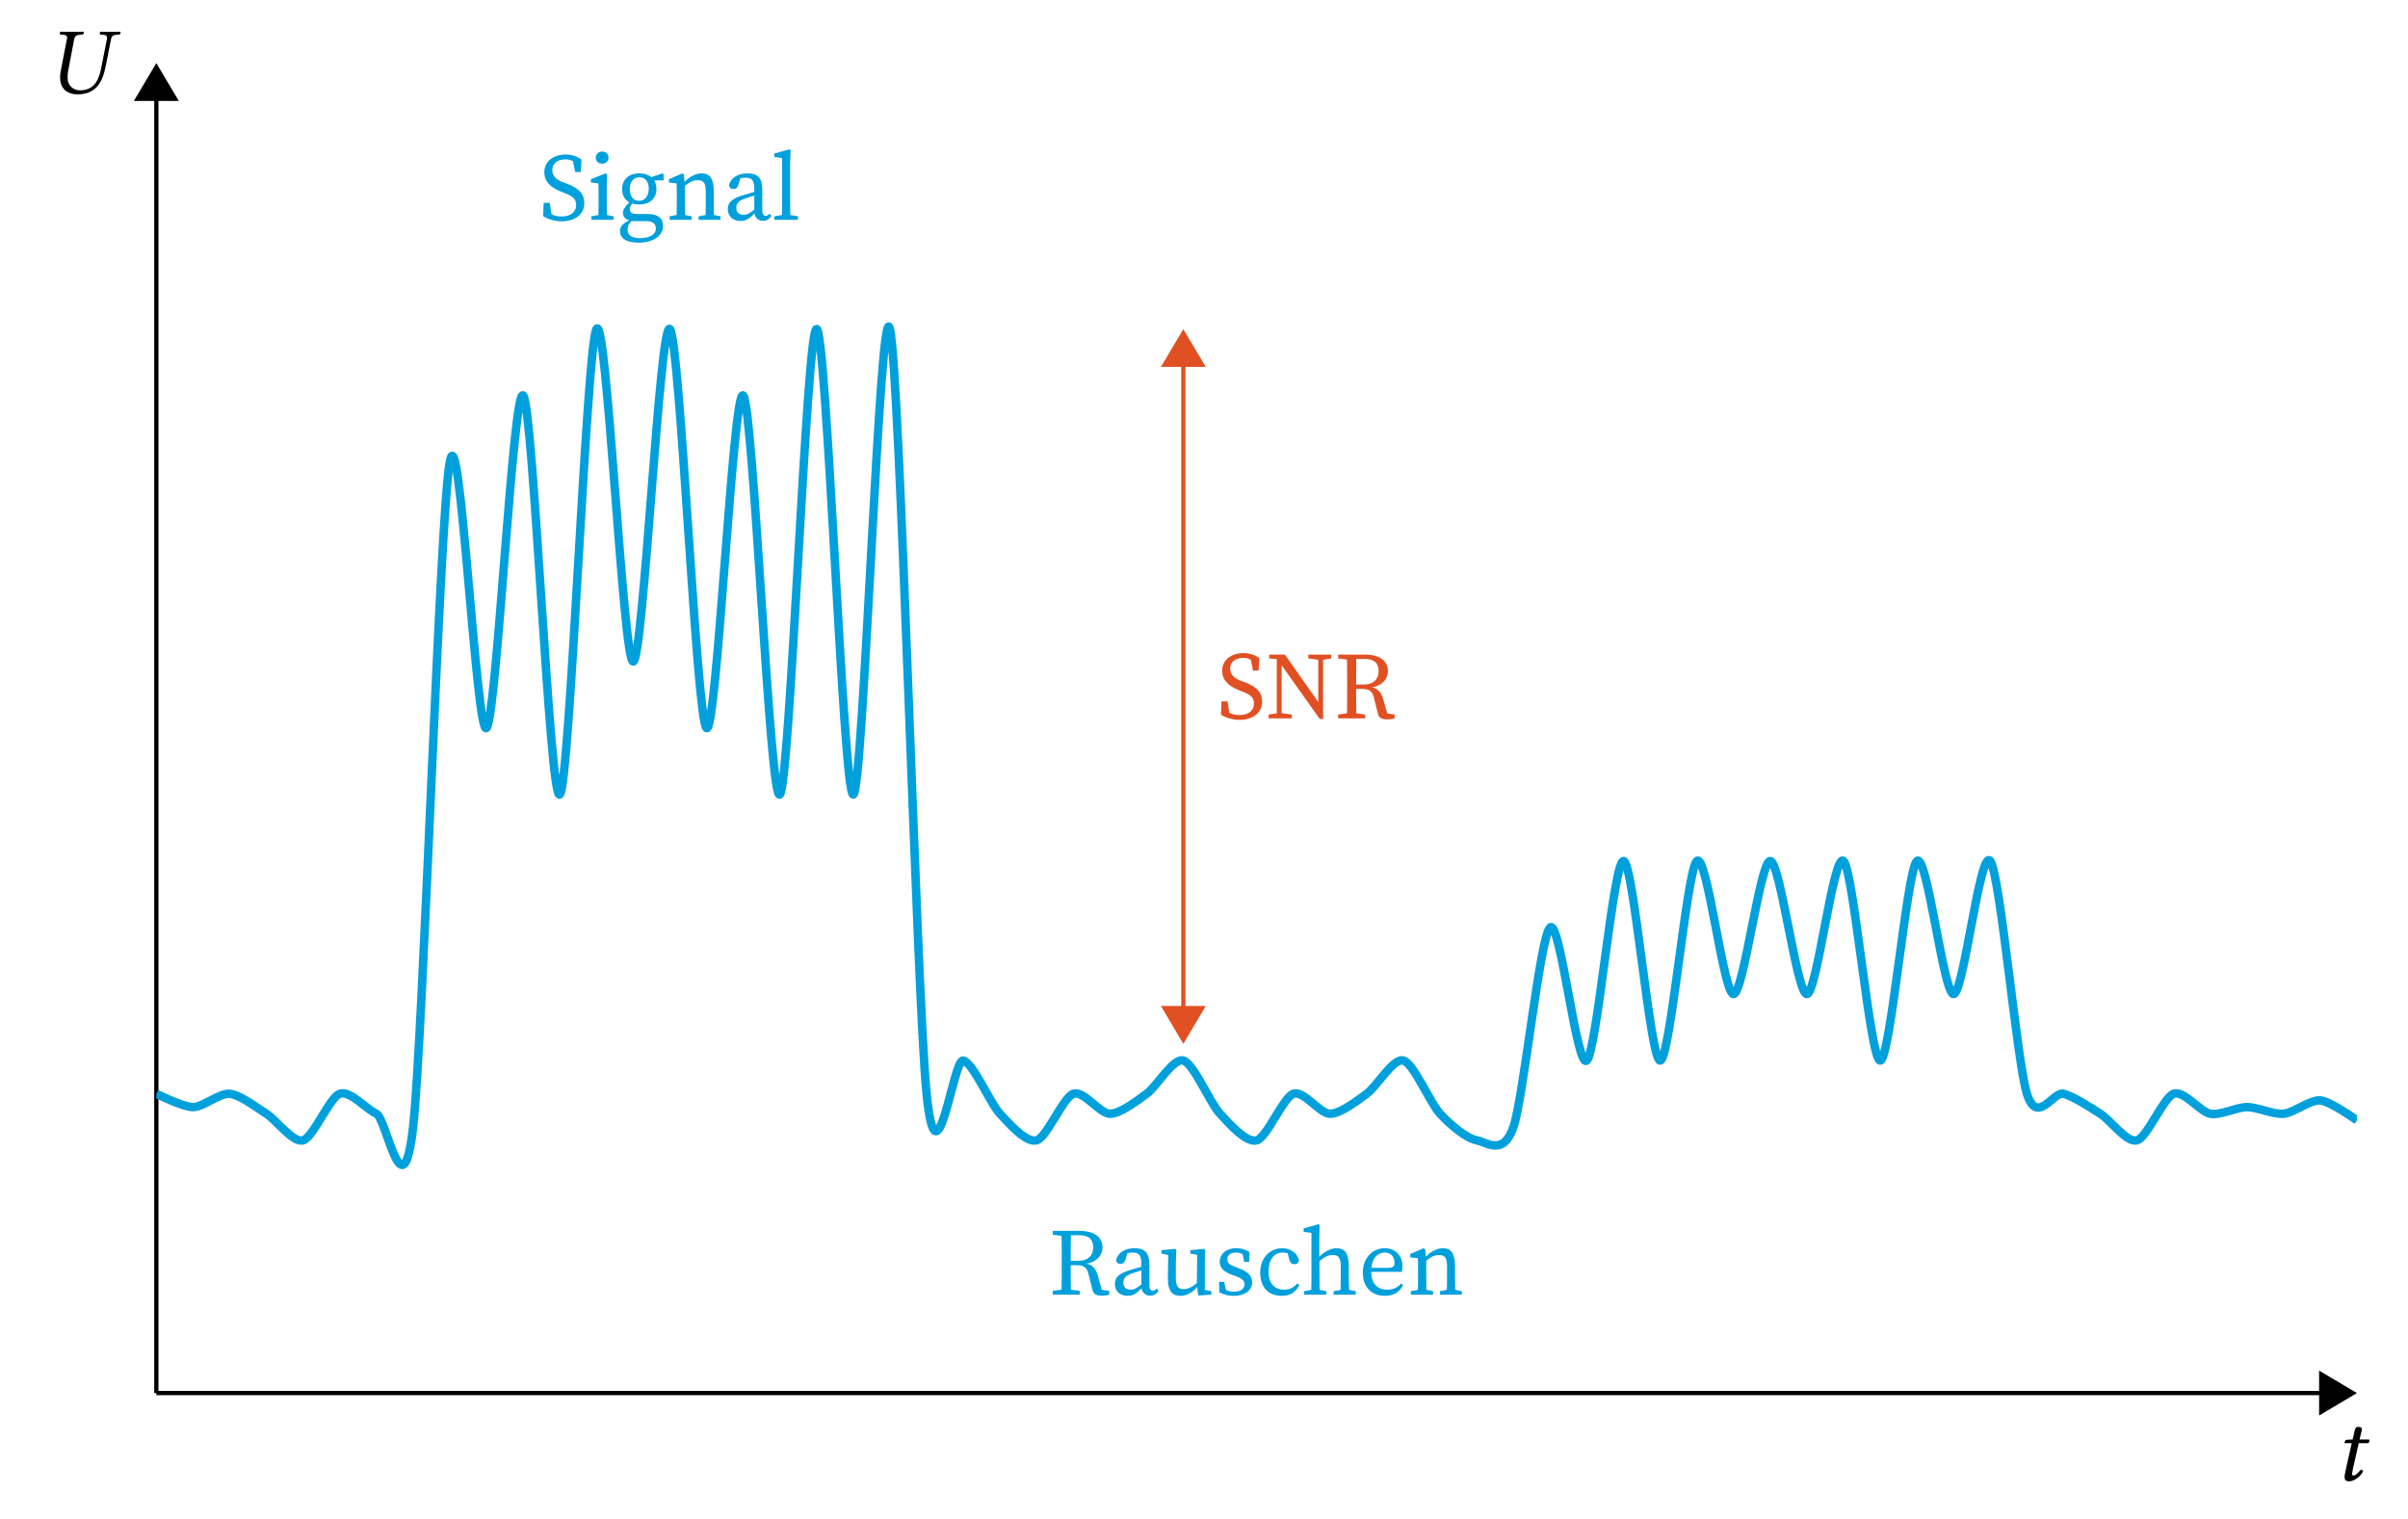
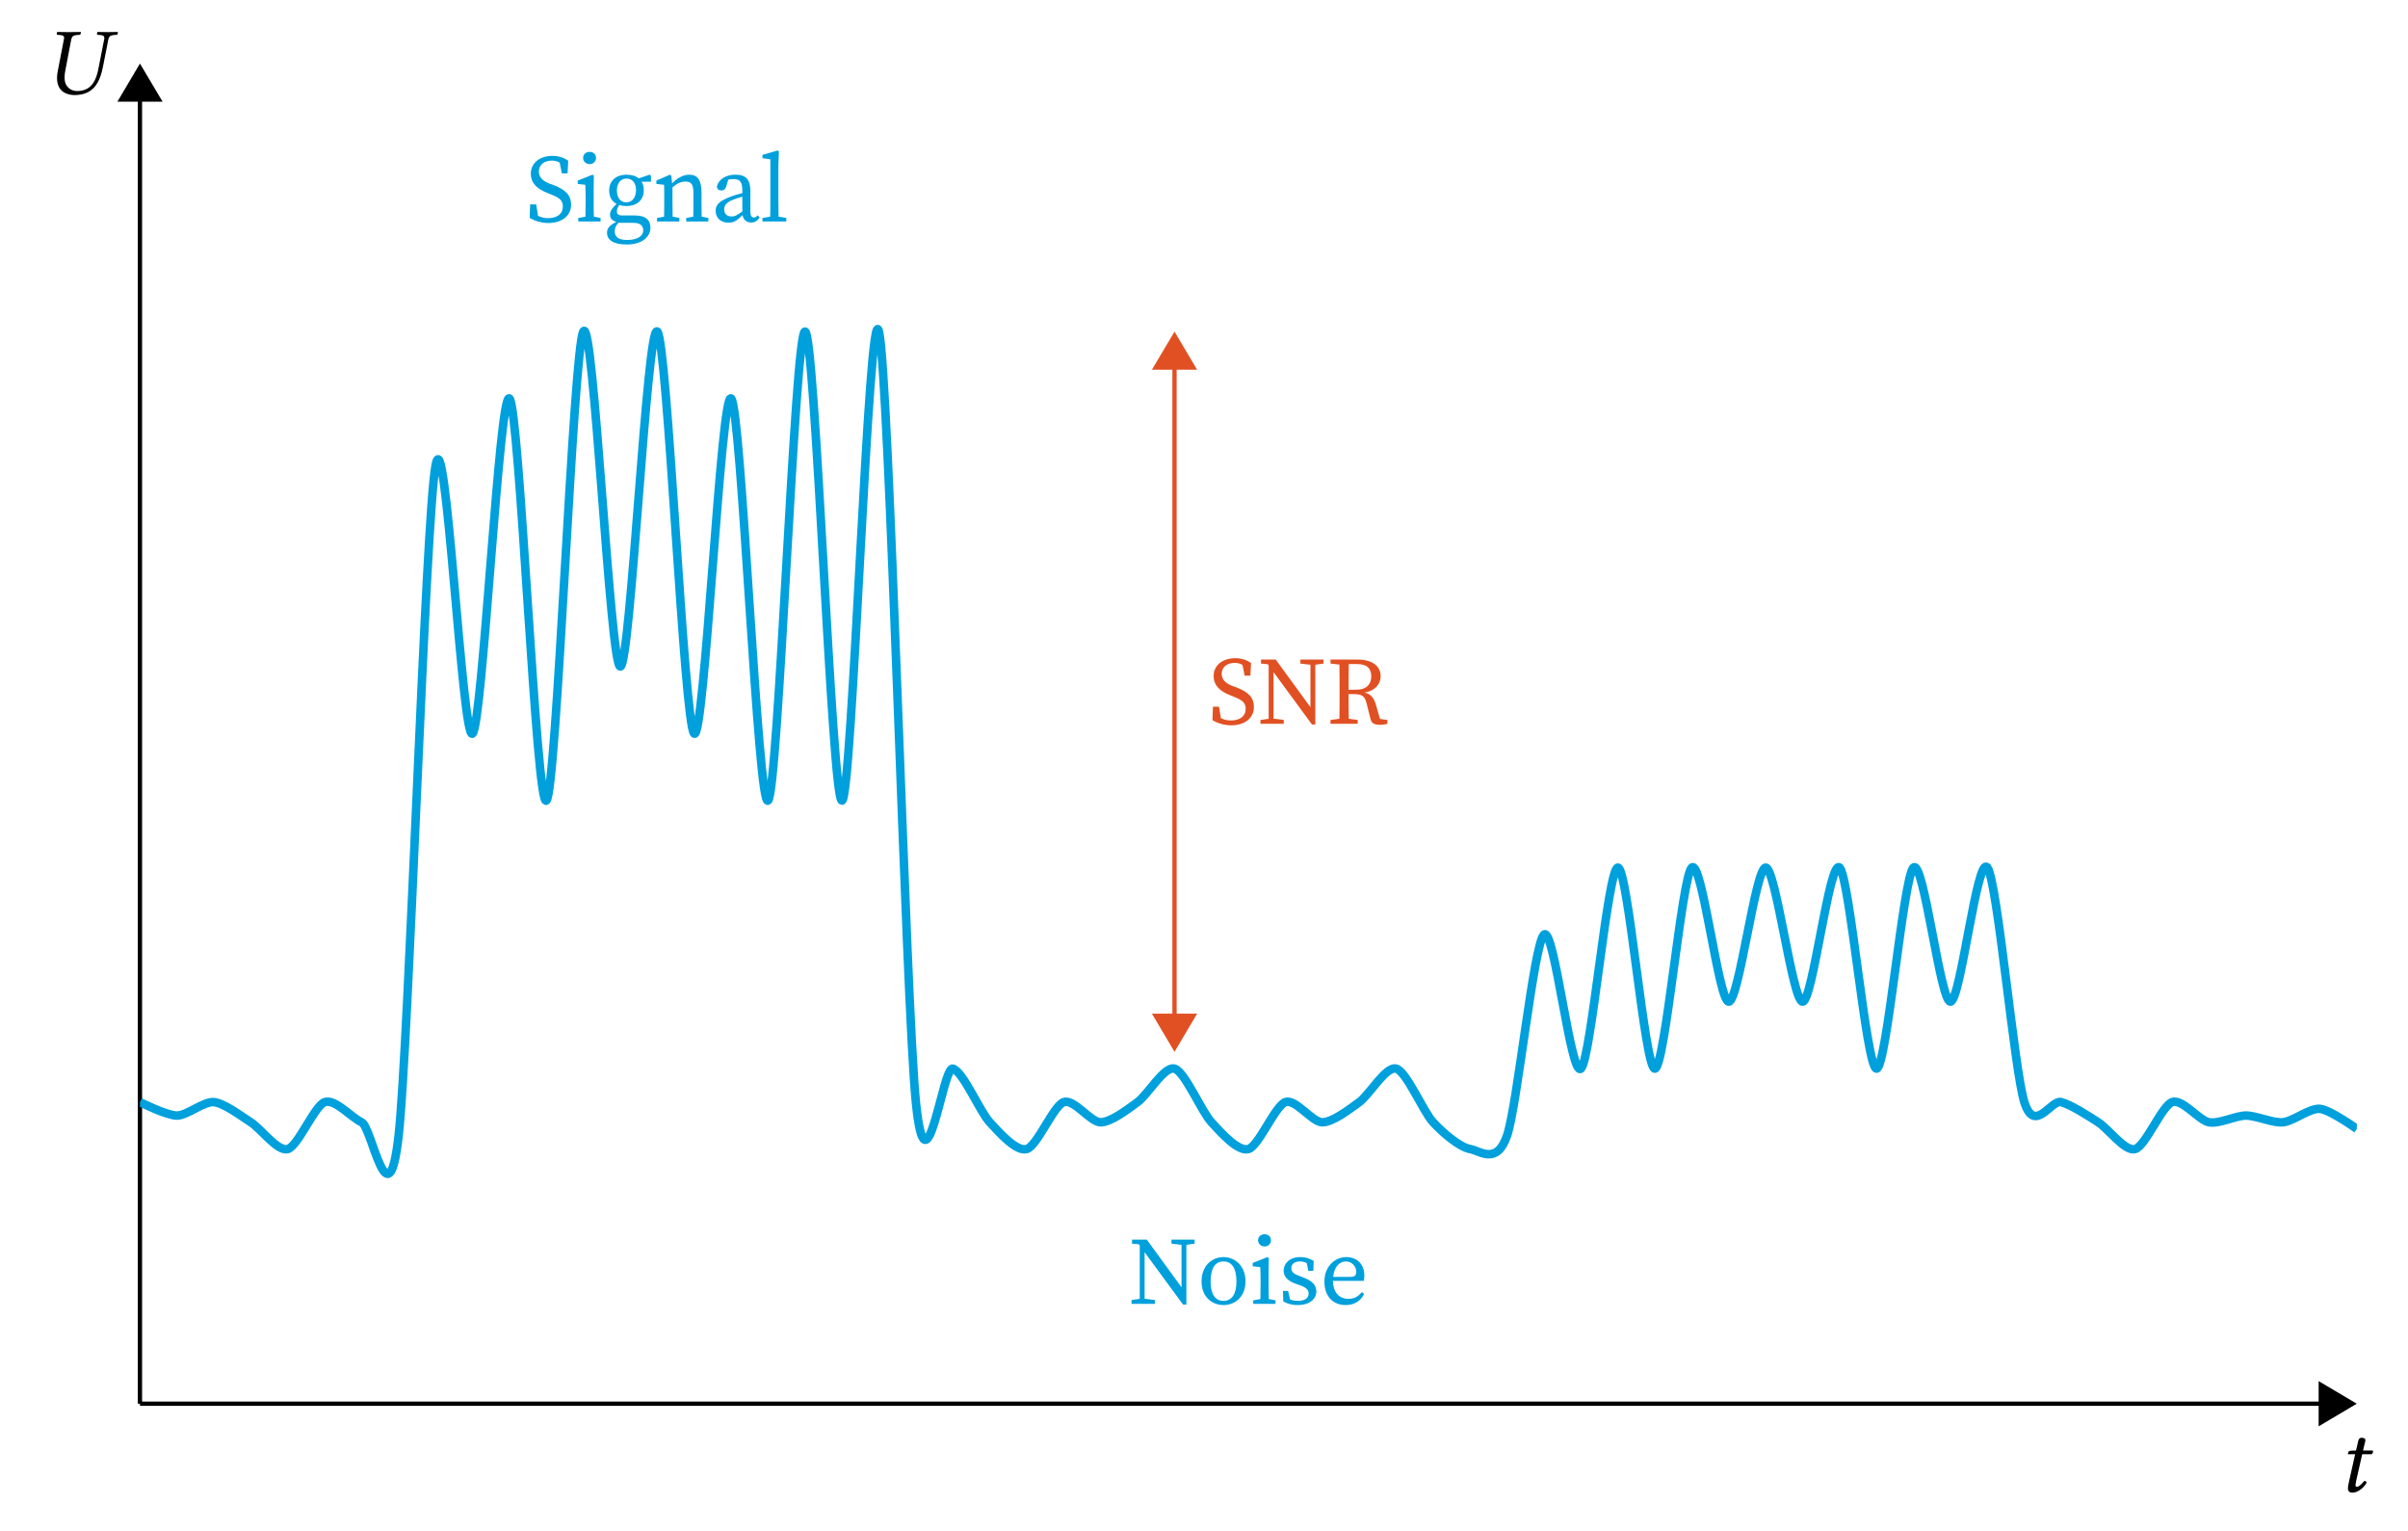
- <svg xmlns="http://www.w3.org/2000/svg" xmlns:xlink="http://www.w3.org/1999/xlink" width="225.922pt" height="142.474pt" viewBox="0 0 225.922 142.474">
+ <svg xmlns="http://www.w3.org/2000/svg" xmlns:xlink="http://www.w3.org/1999/xlink" width="224.272" height="142.474" viewBox="0 0 224.272 142.474">
  <defs>
    <g>
      <g id="glyph-0-0">
-         <path d="M 2.094 0.141 C 3.344 0.141 4.219 -0.516 4.219 -1.562 C 4.219 -2.406 3.766 -2.938 2.594 -3.391 L 2.234 -3.516 C 1.594 -3.766 1.219 -4.109 1.219 -4.672 C 1.219 -5.328 1.75 -5.672 2.438 -5.672 C 2.703 -5.672 2.938 -5.625 3.156 -5.5 L 3.359 -4.484 L 3.891 -4.484 L 3.953 -5.656 C 3.562 -5.938 3.078 -6.125 2.484 -6.125 C 1.344 -6.125 0.469 -5.5 0.469 -4.469 C 0.469 -3.562 1.094 -3.016 2.016 -2.656 L 2.359 -2.516 C 3.125 -2.219 3.453 -1.969 3.453 -1.391 C 3.453 -0.703 2.906 -0.312 2.078 -0.312 C 1.688 -0.312 1.422 -0.391 1.141 -0.531 L 0.969 -1.594 L 0.406 -1.594 L 0.359 -0.344 C 0.766 -0.078 1.438 0.141 2.094 0.141 Z M 2.094 0.141 " />
+         <path d="M 2.078 -0.312 C 1.688 -0.312 1.422 -0.391 1.141 -0.531 L 0.969 -1.594 L 0.406 -1.594 L 0.359 -0.344 C 0.766 -0.078 1.438 0.141 2.094 0.141 C 3.344 0.141 4.219 -0.516 4.219 -1.562 C 4.219 -2.406 3.766 -2.938 2.594 -3.391 L 2.234 -3.516 C 1.594 -3.766 1.219 -4.109 1.219 -4.656 C 1.219 -5.312 1.75 -5.672 2.438 -5.672 C 2.703 -5.672 2.938 -5.609 3.156 -5.484 L 3.359 -4.484 L 3.891 -4.484 L 3.953 -5.656 C 3.562 -5.938 3.078 -6.109 2.484 -6.109 C 1.344 -6.109 0.469 -5.484 0.469 -4.453 C 0.469 -3.547 1.094 -3.016 2.016 -2.656 L 2.359 -2.516 C 3.125 -2.219 3.453 -1.969 3.453 -1.391 C 3.453 -0.703 2.906 -0.312 2.078 -0.312 Z M 2.078 -0.312 " />
      </g>
      <g id="glyph-0-1">
-         <path d="M 0.312 0 L 2.391 0 L 2.391 -0.328 L 1.766 -0.453 C 1.766 -0.891 1.75 -1.484 1.75 -1.875 L 1.75 -3.062 L 1.781 -4.266 L 1.641 -4.359 L 0.266 -3.812 L 0.266 -3.5 L 0.969 -3.422 C 0.984 -3.062 0.984 -2.781 0.984 -2.297 L 0.984 -1.875 C 0.984 -1.469 0.984 -0.891 0.969 -0.453 L 0.312 -0.328 Z M 1.328 -5.266 C 1.656 -5.266 1.922 -5.5 1.922 -5.844 C 1.922 -6.172 1.656 -6.406 1.328 -6.406 C 0.984 -6.406 0.719 -6.172 0.719 -5.844 C 0.719 -5.5 0.984 -5.266 1.328 -5.266 Z M 1.328 -5.266 " />
+         <path d="M 1.375 -5.344 C 1.703 -5.344 1.969 -5.594 1.969 -5.922 C 1.969 -6.266 1.703 -6.484 1.375 -6.484 C 1.031 -6.484 0.766 -6.266 0.766 -5.922 C 0.766 -5.594 1.031 -5.344 1.375 -5.344 Z M 2.391 -0.328 L 1.766 -0.453 C 1.75 -0.891 1.75 -1.484 1.75 -1.875 L 1.75 -3.062 L 1.766 -4.266 L 1.641 -4.359 L 0.266 -3.812 L 0.266 -3.5 L 0.969 -3.422 C 0.984 -3.062 1 -2.781 1 -2.297 L 1 -1.875 C 1 -1.484 0.984 -0.891 0.984 -0.453 L 0.312 -0.328 L 0.312 0 L 2.391 0 Z M 2.391 -0.328 " />
      </g>
      <g id="glyph-0-2">
-         <path d="M 1.047 0.906 C 1.047 0.609 1.156 0.391 1.406 0.109 C 1.531 0.109 1.656 0.125 1.766 0.125 L 2.812 0.125 C 3.453 0.125 3.703 0.422 3.703 0.828 C 3.703 1.328 3.188 1.719 2.203 1.719 C 1.5 1.719 1.047 1.5 1.047 0.906 Z M 2.141 -1.438 C 3.062 -1.438 3.75 -1.953 3.75 -2.891 C 3.75 -3.219 3.672 -3.5 3.547 -3.703 L 4.422 -3.703 L 4.422 -4.266 L 4.297 -4.359 L 3.281 -4 C 3 -4.234 2.594 -4.359 2.141 -4.359 C 1.219 -4.359 0.531 -3.828 0.531 -2.891 C 0.531 -2.281 0.781 -1.875 1.219 -1.641 C 0.766 -1.219 0.609 -0.922 0.609 -0.656 C 0.609 -0.297 0.812 -0.078 1.203 0.047 C 0.547 0.359 0.328 0.672 0.328 1.047 C 0.328 1.688 0.844 2.141 2.078 2.141 C 3.609 2.141 4.375 1.375 4.375 0.594 C 4.375 -0.125 3.922 -0.547 2.938 -0.547 L 1.875 -0.547 C 1.453 -0.547 1.25 -0.703 1.25 -1.031 C 1.25 -1.188 1.328 -1.328 1.469 -1.531 C 1.672 -1.469 1.891 -1.438 2.141 -1.438 Z M 2.125 -1.781 C 1.562 -1.781 1.25 -2.234 1.25 -2.891 C 1.25 -3.547 1.594 -4 2.156 -4 C 2.703 -4 3.031 -3.562 3.031 -2.922 C 3.031 -2.266 2.688 -1.781 2.125 -1.781 Z M 2.125 -1.781 " />
+         <path d="M 2.156 -4 C 2.703 -4 3.031 -3.562 3.031 -2.922 C 3.031 -2.266 2.688 -1.781 2.125 -1.781 C 1.562 -1.781 1.25 -2.234 1.25 -2.891 C 1.25 -3.547 1.594 -4 2.156 -4 Z M 0.531 -2.891 C 0.531 -2.281 0.781 -1.875 1.219 -1.641 C 0.766 -1.219 0.609 -0.922 0.609 -0.641 C 0.609 -0.297 0.797 -0.078 1.203 0.031 C 0.531 0.359 0.328 0.672 0.328 1.047 C 0.328 1.688 0.875 2.141 2.172 2.141 C 3.641 2.141 4.375 1.375 4.375 0.594 C 4.375 -0.141 3.922 -0.562 2.938 -0.562 L 1.766 -0.562 C 1.344 -0.562 1.25 -0.719 1.25 -0.953 C 1.25 -1.156 1.328 -1.328 1.469 -1.531 C 1.672 -1.469 1.891 -1.438 2.141 -1.438 C 3.062 -1.438 3.75 -1.953 3.75 -2.891 C 3.75 -3.219 3.688 -3.5 3.547 -3.703 L 4.422 -3.703 L 4.422 -4.266 L 4.297 -4.359 L 3.281 -4.016 C 3 -4.25 2.594 -4.359 2.141 -4.359 C 1.219 -4.359 0.531 -3.828 0.531 -2.891 Z M 2.203 1.719 C 1.5 1.719 1.047 1.5 1.047 0.906 C 1.047 0.609 1.156 0.375 1.406 0.109 C 1.516 0.109 1.641 0.125 1.766 0.125 L 2.812 0.125 C 3.453 0.125 3.703 0.422 3.703 0.828 C 3.703 1.328 3.188 1.719 2.203 1.719 Z M 2.203 1.719 " />
      </g>
      <g id="glyph-0-3">
-         <path d="M 0.359 0 L 2.438 0 L 2.438 -0.328 L 1.812 -0.453 C 1.812 -0.891 1.797 -1.484 1.797 -1.875 L 1.797 -3.188 C 2.25 -3.562 2.594 -3.719 3.016 -3.719 C 3.547 -3.719 3.75 -3.453 3.75 -2.641 L 3.75 -1.875 C 3.75 -1.469 3.75 -0.891 3.734 -0.453 L 3.078 -0.328 L 3.078 0 L 5.141 0 L 5.141 -0.328 L 4.516 -0.453 C 4.516 -0.891 4.5 -1.469 4.5 -1.875 L 4.5 -2.703 C 4.5 -3.875 4.125 -4.359 3.359 -4.359 C 2.812 -4.359 2.203 -4.031 1.766 -3.562 L 1.688 -4.266 L 1.562 -4.359 L 0.297 -3.812 L 0.297 -3.5 L 1.016 -3.422 C 1.031 -3.062 1.031 -2.797 1.031 -2.312 L 1.031 -1.875 C 1.031 -1.469 1.031 -0.891 1.016 -0.453 L 0.359 -0.328 Z M 0.359 0 " />
+         <path d="M 3.359 -4.359 C 2.812 -4.359 2.203 -4.031 1.766 -3.547 L 1.688 -4.266 L 1.562 -4.359 L 0.297 -3.812 L 0.297 -3.5 L 1.016 -3.422 C 1.031 -3.062 1.031 -2.797 1.031 -2.312 L 1.031 -1.875 C 1.031 -1.469 1.031 -0.891 1.016 -0.453 L 0.359 -0.328 L 0.359 0 L 2.438 0 L 2.438 -0.328 L 1.812 -0.453 C 1.812 -0.891 1.797 -1.484 1.797 -1.875 L 1.797 -3.188 C 2.25 -3.562 2.594 -3.719 3.016 -3.719 C 3.547 -3.719 3.75 -3.453 3.75 -2.641 L 3.75 -1.875 C 3.75 -1.469 3.75 -0.891 3.734 -0.453 L 3.078 -0.328 L 3.078 0 L 5.141 0 L 5.141 -0.328 L 4.516 -0.453 C 4.516 -0.891 4.5 -1.469 4.5 -1.875 L 4.5 -2.703 C 4.5 -3.875 4.125 -4.359 3.359 -4.359 Z M 3.359 -4.359 " />
      </g>
      <g id="glyph-0-4">
-         <path d="M 3.719 0.094 C 4.031 0.094 4.281 -0.031 4.5 -0.375 L 4.312 -0.578 C 4.219 -0.453 4.125 -0.375 3.969 -0.375 C 3.766 -0.375 3.641 -0.516 3.641 -0.906 L 3.641 -2.812 C 3.641 -3.938 3.203 -4.359 2.266 -4.359 C 1.344 -4.359 0.688 -3.938 0.516 -3.25 C 0.547 -3.016 0.688 -2.891 0.938 -2.891 C 1.188 -2.891 1.328 -3.031 1.406 -3.312 L 1.578 -3.891 C 1.766 -3.938 1.922 -3.953 2.062 -3.953 C 2.641 -3.953 2.891 -3.734 2.891 -2.875 L 2.891 -2.625 C 2.562 -2.516 2.219 -2.422 1.891 -2.328 C 0.641 -1.969 0.406 -1.516 0.406 -1 C 0.406 -0.266 0.953 0.109 1.594 0.109 C 2.125 0.109 2.422 -0.109 2.906 -0.594 C 2.984 -0.172 3.281 0.094 3.719 0.094 Z M 1.203 -1.125 C 1.203 -1.406 1.266 -1.766 2.078 -2.016 C 2.344 -2.109 2.625 -2.203 2.891 -2.281 L 2.891 -0.953 C 2.359 -0.547 2.188 -0.469 1.906 -0.469 C 1.5 -0.469 1.203 -0.656 1.203 -1.125 Z M 1.203 -1.125 " />
+         <path d="M 3.719 0.094 C 4.031 0.094 4.281 -0.031 4.5 -0.375 L 4.312 -0.578 C 4.219 -0.453 4.125 -0.375 3.969 -0.375 C 3.766 -0.375 3.641 -0.516 3.641 -0.906 L 3.641 -2.812 C 3.641 -3.938 3.203 -4.359 2.266 -4.359 C 1.344 -4.359 0.688 -3.938 0.516 -3.25 C 0.547 -3.016 0.688 -2.891 0.938 -2.891 C 1.188 -2.891 1.328 -3.031 1.406 -3.312 L 1.578 -3.891 C 1.766 -3.938 1.922 -3.953 2.062 -3.953 C 2.641 -3.953 2.891 -3.734 2.891 -2.875 L 2.891 -2.641 C 2.531 -2.562 2.156 -2.453 1.891 -2.344 C 0.672 -1.906 0.406 -1.516 0.406 -1 C 0.406 -0.266 0.953 0.109 1.594 0.109 C 2.125 0.109 2.422 -0.109 2.906 -0.594 C 2.984 -0.172 3.281 0.094 3.719 0.094 Z M 1.203 -1.141 C 1.203 -1.406 1.297 -1.75 2.078 -2.047 C 2.266 -2.125 2.578 -2.219 2.891 -2.312 L 2.891 -0.938 C 2.391 -0.578 2.219 -0.469 1.906 -0.469 C 1.5 -0.469 1.203 -0.656 1.203 -1.141 Z M 1.203 -1.141 " />
      </g>
      <g id="glyph-0-5">
-         <path d="M 0.219 0 L 2.438 0 L 2.438 -0.328 L 1.719 -0.453 C 1.719 -0.922 1.703 -1.406 1.703 -1.875 L 1.703 -5.266 L 1.75 -6.547 L 1.625 -6.609 L 0.219 -6.219 L 0.219 -5.891 L 0.953 -5.797 L 0.953 -1.875 C 0.953 -1.406 0.953 -0.922 0.938 -0.453 L 0.219 -0.328 Z M 0.219 0 " />
+         <path d="M 0.219 -6.203 L 0.219 -5.891 L 0.953 -5.797 L 0.953 -1.875 C 0.953 -1.406 0.953 -0.922 0.938 -0.453 L 0.219 -0.328 L 0.219 0 L 2.438 0 L 2.438 -0.328 L 1.719 -0.453 C 1.719 -0.922 1.703 -1.406 1.703 -1.875 L 1.703 -5.266 L 1.75 -6.531 L 1.625 -6.609 Z M 0.219 -6.203 " />
      </g>
      <g id="glyph-0-6">
-         <path d="M 2.875 -5.578 C 3.797 -5.578 4.188 -5.172 4.188 -4.422 C 4.188 -3.703 3.734 -3.172 2.766 -3.172 L 2.078 -3.172 C 2.078 -4.016 2.078 -4.797 2.094 -5.578 Z M 0.391 -5.625 L 1.219 -5.516 C 1.234 -4.75 1.234 -3.984 1.234 -3.203 L 1.234 -2.766 C 1.234 -2 1.234 -1.219 1.219 -0.469 L 0.391 -0.359 L 0.391 0 L 2.922 0 L 2.922 -0.359 L 2.094 -0.469 C 2.078 -1.188 2.078 -1.906 2.078 -2.766 L 2.516 -2.766 C 3.25 -2.766 3.578 -2.641 3.75 -1.906 L 4.109 -0.484 C 4.203 -0.047 4.453 0.094 5.016 0.094 C 5.297 0.094 5.516 0.047 5.688 0 L 5.688 -0.359 L 5 -0.453 L 4.625 -1.766 C 4.422 -2.469 4.109 -2.797 3.562 -2.906 C 4.562 -3.078 5.062 -3.734 5.062 -4.422 C 5.062 -5.406 4.266 -5.984 2.891 -5.984 L 0.391 -5.984 Z M 0.391 -5.625 " />
+         <path d="M 4.062 -5.609 L 5 -5.5 L 5 -1.547 L 1.766 -5.984 L 0.391 -5.984 L 0.391 -5.609 L 1.031 -5.547 L 1.109 -5.438 L 1.109 -0.469 L 0.344 -0.359 L 0.344 0 L 2.516 0 L 2.516 -0.359 L 1.562 -0.484 L 1.562 -4.812 L 5.141 0.062 L 5.453 0.062 L 5.453 -5.5 L 6.219 -5.609 L 6.219 -5.984 L 4.062 -5.984 Z M 4.062 -5.609 " />
      </g>
      <g id="glyph-0-7">
-         <path d="M 2 0.109 C 2.531 0.109 3.094 -0.141 3.578 -0.719 L 3.672 0.078 L 4.906 0 L 4.906 -0.328 L 4.297 -0.453 L 4.297 -3.062 L 4.328 -4.203 L 4.234 -4.297 L 2.938 -4.172 L 2.938 -3.859 L 3.578 -3.734 L 3.547 -1.094 C 3.141 -0.719 2.703 -0.516 2.297 -0.516 C 1.812 -0.516 1.578 -0.797 1.578 -1.578 L 1.578 -3.062 L 1.625 -4.203 L 1.531 -4.297 L 0.219 -4.172 L 0.219 -3.859 L 0.859 -3.719 L 0.828 -1.5 C 0.828 -0.312 1.266 0.109 2 0.109 Z M 2 0.109 " />
+         <path d="M 2.453 0.109 C 3.484 0.109 4.5 -0.625 4.5 -2.094 C 4.5 -3.578 3.484 -4.359 2.453 -4.359 C 1.406 -4.359 0.406 -3.578 0.406 -2.094 C 0.406 -0.625 1.406 0.109 2.453 0.109 Z M 2.453 -0.281 C 1.672 -0.281 1.25 -0.906 1.25 -2.094 C 1.25 -3.312 1.672 -3.953 2.453 -3.953 C 3.219 -3.953 3.656 -3.312 3.656 -2.094 C 3.656 -0.906 3.219 -0.281 2.453 -0.281 Z M 2.453 -0.281 " />
      </g>
      <g id="glyph-0-8">
-         <path d="M 1.781 0.109 C 2.938 0.109 3.531 -0.484 3.531 -1.156 C 3.531 -1.719 3.188 -2.141 2.297 -2.469 L 2.016 -2.578 C 1.406 -2.797 1.203 -2.953 1.203 -3.344 C 1.203 -3.703 1.484 -3.953 2.031 -3.953 C 2.25 -3.953 2.453 -3.891 2.641 -3.797 L 2.781 -3.078 L 3.25 -3.078 L 3.281 -4 C 2.906 -4.234 2.516 -4.359 2.031 -4.359 C 1.031 -4.359 0.484 -3.75 0.484 -3.094 C 0.484 -2.5 0.906 -2.141 1.562 -1.891 L 1.969 -1.75 C 2.531 -1.547 2.812 -1.344 2.812 -0.969 C 2.812 -0.562 2.484 -0.281 1.812 -0.281 C 1.531 -0.281 1.297 -0.328 1.078 -0.438 L 0.906 -1.203 L 0.422 -1.203 L 0.453 -0.219 C 0.891 0 1.281 0.109 1.781 0.109 Z M 1.781 0.109 " />
+         <path d="M 1.781 0.109 C 2.938 0.109 3.531 -0.484 3.531 -1.156 C 3.531 -1.719 3.188 -2.141 2.297 -2.469 L 2.016 -2.578 C 1.406 -2.797 1.203 -2.953 1.203 -3.344 C 1.203 -3.703 1.484 -3.953 2.031 -3.953 C 2.25 -3.953 2.453 -3.891 2.641 -3.797 L 2.781 -3.078 L 3.25 -3.078 L 3.281 -4 C 2.906 -4.234 2.516 -4.359 2.031 -4.359 C 1.031 -4.359 0.484 -3.75 0.484 -3.094 C 0.484 -2.5 0.906 -2.141 1.562 -1.891 L 1.969 -1.75 C 2.531 -1.547 2.812 -1.344 2.812 -0.969 C 2.812 -0.562 2.484 -0.281 1.812 -0.281 C 1.531 -0.281 1.297 -0.328 1.078 -0.422 L 0.906 -1.203 L 0.422 -1.203 L 0.453 -0.219 C 0.891 0 1.281 0.109 1.781 0.109 Z M 1.781 0.109 " />
      </g>
      <g id="glyph-0-9">
-         <path d="M 2.438 0.109 C 3.266 0.109 3.734 -0.25 4.078 -0.891 L 3.891 -1.047 C 3.484 -0.594 3.078 -0.469 2.641 -0.469 C 1.828 -0.469 1.188 -0.969 1.188 -2.156 C 1.188 -3.328 1.75 -3.953 2.5 -3.953 C 2.641 -3.953 2.812 -3.938 2.984 -3.875 L 3.141 -3.281 C 3.203 -3.031 3.328 -2.859 3.641 -2.859 C 3.859 -2.859 4 -2.969 4.047 -3.203 C 3.938 -3.859 3.266 -4.359 2.469 -4.359 C 1.391 -4.359 0.406 -3.516 0.406 -2.078 C 0.406 -0.703 1.156 0.109 2.438 0.109 Z M 2.438 0.109 " />
+         <path d="M 2.406 -3.953 C 2.953 -3.953 3.375 -3.5 3.375 -2.984 C 3.375 -2.719 3.281 -2.516 2.844 -2.516 L 1.219 -2.516 C 1.328 -3.562 1.906 -3.953 2.406 -3.953 Z M 2.453 -4.359 C 1.344 -4.359 0.406 -3.453 0.406 -2.078 C 0.406 -0.719 1.188 0.109 2.391 0.109 C 3.203 0.109 3.781 -0.281 4.109 -0.922 L 3.891 -1.094 C 3.578 -0.719 3.219 -0.469 2.656 -0.469 C 1.797 -0.469 1.219 -1.047 1.203 -2.141 L 4.062 -2.141 C 4.094 -2.266 4.125 -2.438 4.125 -2.641 C 4.125 -3.734 3.391 -4.359 2.453 -4.359 Z M 2.453 -4.359 " />
      </g>
      <g id="glyph-0-10">
-         <path d="M 0.266 0 L 2.344 0 L 2.344 -0.328 L 1.719 -0.453 C 1.719 -0.891 1.703 -1.484 1.703 -1.875 L 1.703 -3.141 C 2.156 -3.547 2.531 -3.719 2.969 -3.719 C 3.5 -3.719 3.703 -3.453 3.703 -2.641 L 3.703 -1.875 C 3.703 -1.469 3.688 -0.891 3.688 -0.438 L 3.031 -0.328 L 3.031 0 L 5.109 0 L 5.109 -0.328 L 4.484 -0.453 C 4.469 -0.891 4.453 -1.469 4.453 -1.875 L 4.453 -2.703 C 4.453 -3.875 4.078 -4.359 3.312 -4.359 C 2.75 -4.359 2.125 -4.016 1.688 -3.547 L 1.688 -5.266 L 1.719 -6.547 L 1.594 -6.609 L 0.219 -6.219 L 0.219 -5.891 L 0.953 -5.797 L 0.953 -1.875 C 0.953 -1.484 0.953 -0.891 0.938 -0.453 L 0.266 -0.328 Z M 0.266 0 " />
-       </g>
-       <g id="glyph-0-11">
-         <path d="M 2.453 -3.953 C 3.016 -3.953 3.375 -3.609 3.375 -2.984 C 3.375 -2.719 3.281 -2.516 2.797 -2.516 L 1.203 -2.516 C 1.312 -3.562 1.891 -3.953 2.453 -3.953 Z M 2.469 0.109 C 3.391 0.109 3.828 -0.281 4.188 -0.891 L 4 -1.047 C 3.641 -0.641 3.234 -0.469 2.688 -0.469 C 1.766 -0.469 1.203 -1.047 1.188 -2.141 L 4.062 -2.141 C 4.094 -2.266 4.125 -2.438 4.125 -2.641 C 4.125 -3.734 3.391 -4.359 2.453 -4.359 C 1.328 -4.359 0.406 -3.453 0.406 -2.078 C 0.406 -0.703 1.219 0.109 2.469 0.109 Z M 2.469 0.109 " />
-       </g>
-       <g id="glyph-0-12">
-         <path d="M 4.062 -5.625 L 5 -5.5 L 5 -1.531 L 1.875 -5.984 L 0.391 -5.984 L 0.391 -5.625 L 1.109 -5.562 L 1.109 -0.469 L 0.344 -0.359 L 0.344 0 L 2.516 0 L 2.516 -0.359 L 1.562 -0.484 L 1.562 -4.984 L 5.141 0.062 L 5.453 0.062 L 5.453 -5.5 L 6.219 -5.625 L 6.219 -5.984 L 4.062 -5.984 Z M 4.062 -5.625 " />
+         <path d="M 2.875 -5.562 C 3.797 -5.562 4.188 -5.156 4.188 -4.406 C 4.188 -3.688 3.734 -3.172 2.766 -3.172 L 2.078 -3.172 C 2.078 -4.016 2.078 -4.781 2.094 -5.562 Z M 1.234 -2.766 C 1.234 -2 1.234 -1.219 1.219 -0.469 L 0.391 -0.359 L 0.391 0 L 2.922 0 L 2.922 -0.359 L 2.094 -0.469 C 2.078 -1.188 2.078 -1.906 2.078 -2.766 L 2.516 -2.766 C 3.25 -2.766 3.578 -2.641 3.75 -1.906 L 4.109 -0.484 C 4.203 -0.047 4.453 0.094 5.016 0.094 C 5.297 0.094 5.516 0.047 5.688 0 L 5.688 -0.359 L 5 -0.453 L 4.625 -1.766 C 4.422 -2.469 4.094 -2.797 3.562 -2.906 C 4.562 -3.078 5.062 -3.719 5.062 -4.422 C 5.062 -5.391 4.266 -5.984 2.891 -5.984 L 0.391 -5.984 L 0.391 -5.609 L 1.219 -5.516 C 1.234 -4.75 1.234 -3.984 1.234 -3.203 Z M 1.234 -2.766 " />
      </g>
      <g id="glyph-1-0">
        <path d="M 0.938 -3.828 L 0.469 -3.812 C 0.297 -3.797 0.234 -3.734 0.219 -3.656 C 0.203 -3.625 0.172 -3.516 0.172 -3.5 C 0.172 -3.484 0.203 -3.484 0.234 -3.484 L 0.859 -3.484 L 0.312 -1.047 C 0.25 -0.766 0.188 -0.484 0.188 -0.328 C 0.188 0 0.344 0.094 0.625 0.094 C 1.031 0.094 1.625 -0.281 1.922 -0.828 C 1.891 -0.953 1.828 -1 1.719 -1 C 1.312 -0.531 1.156 -0.453 1.016 -0.453 C 0.984 -0.453 0.891 -0.469 0.891 -0.578 C 0.891 -0.656 0.922 -0.828 0.984 -1.141 L 1.516 -3.484 L 2.391 -3.484 C 2.5 -3.531 2.578 -3.766 2.484 -3.828 L 1.594 -3.828 L 1.688 -4.234 C 1.719 -4.406 1.812 -4.672 1.812 -4.766 C 1.812 -4.922 1.734 -5.016 1.453 -5.016 C 1.125 -5.016 1.141 -4.609 1.047 -4.281 Z M 0.938 -3.828 " />
      </g>
      <g id="glyph-1-1">
        <path d="M 1.828 0.094 C 3.578 0.094 4.203 -1.047 4.5 -2.641 L 4.984 -5.094 C 5.031 -5.344 5.172 -5.484 5.547 -5.5 L 5.766 -5.516 C 5.812 -5.516 5.844 -5.547 5.844 -5.594 L 5.875 -5.766 L 5.859 -5.781 C 5.453 -5.781 5.109 -5.766 4.922 -5.766 C 4.719 -5.766 4.375 -5.781 3.984 -5.781 L 3.953 -5.766 L 3.922 -5.594 C 3.922 -5.547 3.953 -5.516 3.984 -5.516 L 4.203 -5.5 C 4.5 -5.484 4.609 -5.406 4.609 -5.219 C 4.609 -5.188 4.609 -5.141 4.594 -5.094 L 4.078 -2.469 C 3.891 -1.469 3.531 -0.281 2.078 -0.281 C 1.656 -0.281 1.344 -0.469 1.141 -0.719 C 0.953 -0.969 0.906 -1.25 0.906 -1.531 C 0.906 -1.812 0.953 -2.125 1.016 -2.406 L 1.531 -5.109 C 1.594 -5.359 1.734 -5.484 2.094 -5.5 L 2.312 -5.516 C 2.359 -5.516 2.391 -5.547 2.391 -5.594 L 2.438 -5.766 L 2.406 -5.781 C 2.016 -5.781 1.656 -5.766 1.312 -5.766 C 0.969 -5.766 0.641 -5.781 0.234 -5.781 L 0.203 -5.766 L 0.172 -5.594 C 0.172 -5.547 0.203 -5.516 0.234 -5.516 L 0.453 -5.5 C 0.734 -5.484 0.859 -5.422 0.859 -5.234 C 0.859 -5.188 0.859 -5.156 0.844 -5.109 L 0.266 -2.109 C 0.219 -1.875 0.203 -1.672 0.203 -1.484 C 0.203 -0.203 1.156 0.094 1.828 0.094 Z M 1.828 0.094 " />
      </g>
    </g>
    <clipPath id="clip-0">
-       <path clip-rule="nonzero" d="M 212 123 L 225.469 123 L 225.469 139 L 212 139 Z M 212 123 " />
+       <path clip-rule="nonzero" d="M 210 123 L 223.496 123 L 223.496 139 L 210 139 Z M 210 123 " />
    </clipPath>
    <clipPath id="clip-1">
-       <path clip-rule="nonzero" d="M 14.668 19 L 221.141 19 L 221.141 121 L 14.668 121 Z M 14.668 19 " />
+       <path clip-rule="nonzero" d="M 13.035 19 L 219.508 19 L 219.508 121 L 13.035 121 Z M 13.035 19 " />
    </clipPath>
  </defs>
-   <path fill="none" stroke-width="0.399" stroke-linecap="butt" stroke-linejoin="miter" stroke="rgb(0%, 0%, 0%)" stroke-opacity="1" stroke-miterlimit="10" d="M -0.001 0 L 203.76 0 " transform="matrix(0.996322, 0, 0, -0.996322, 14.66888, 130.6955)" />
-   <path fill-rule="nonzero" fill="rgb(0%, 0%, 0%)" fill-opacity="1" d="M 220.742 130.695 L 217.781 128.938 L 217.781 132.453 Z M 220.742 130.695 " />
+   <path fill="none" stroke-width="0.399" stroke-linecap="butt" stroke-linejoin="miter" stroke="rgb(0%, 0%, 0%)" stroke-opacity="1" stroke-miterlimit="10" d="M -0.002 0 L 203.76 0 " transform="matrix(0.996322, 0, 0, -0.996322, 13.03686, 130.6955)" />
+   <path fill-rule="nonzero" fill="rgb(0%, 0%, 0%)" fill-opacity="1" d="M 219.109 130.695 L 216.148 128.938 L 216.148 132.453 Z M 219.109 130.695 " />
  <g clip-path="url(#clip-0)">
-     <path fill="none" stroke-width="0.399" stroke-linecap="butt" stroke-linejoin="miter" stroke="rgb(0%, 0%, 0%)" stroke-opacity="1" stroke-miterlimit="10" d="M 3.173 0 L 0.201 1.764 L 0.201 -1.764 Z M 3.173 0 " transform="matrix(0.996322, 0, 0, -0.996322, 217.5811, 130.6955)" />
+     <path fill="none" stroke-width="0.399" stroke-linecap="butt" stroke-linejoin="miter" stroke="rgb(0%, 0%, 0%)" stroke-opacity="1" stroke-miterlimit="10" d="M 3.172 0 L 0.2 1.764 L 0.2 -1.764 Z M 3.172 0 " transform="matrix(0.996322, 0, 0, -0.996322, 215.9491, 130.6955)" />
  </g>
-   <path fill="none" stroke-width="0.399" stroke-linecap="butt" stroke-linejoin="miter" stroke="rgb(0%, 0%, 0%)" stroke-opacity="1" stroke-miterlimit="10" d="M -0.001 0 L -0.001 121.772 " transform="matrix(0.996322, 0, 0, -0.996322, 14.66888, 130.6955)" />
-   <path fill-rule="nonzero" fill="rgb(0%, 0%, 0%)" fill-opacity="1" stroke-width="0.399" stroke-linecap="butt" stroke-linejoin="miter" stroke="rgb(0%, 0%, 0%)" stroke-opacity="1" stroke-miterlimit="10" d="M 3.172 0.001 L 0.2 1.765 L 0.2 -1.763 Z M 3.172 0.001 " transform="matrix(0, -0.996322, -0.996322, 0, 14.66888, 9.468971)" />
+   <path fill="none" stroke-width="0.399" stroke-linecap="butt" stroke-linejoin="miter" stroke="rgb(0%, 0%, 0%)" stroke-opacity="1" stroke-miterlimit="10" d="M -0.002 0 L -0.002 121.772 " transform="matrix(0.996322, 0, 0, -0.996322, 13.03686, 130.6955)" />
+   <path fill-rule="nonzero" fill="rgb(0%, 0%, 0%)" fill-opacity="1" stroke-width="0.399" stroke-linecap="butt" stroke-linejoin="miter" stroke="rgb(0%, 0%, 0%)" stroke-opacity="1" stroke-miterlimit="10" d="M 3.172 0.002 L 0.2 1.762 L 0.2 -1.763 Z M 3.172 0.002 " transform="matrix(0, -0.996322, -0.996322, 0, 13.03686, 9.468971)" />
  <g clip-path="url(#clip-1)">
-     <path fill="none" stroke-width="0.797" stroke-linecap="butt" stroke-linejoin="miter" stroke="rgb(0%, 62.746%, 86.275%)" stroke-opacity="1" stroke-miterlimit="10" d="M -0.001 28.182 C -0.001 28.182 2.497 26.927 3.453 26.927 C 4.414 26.927 5.951 28.268 6.907 28.182 C 7.868 28.092 9.405 26.912 10.361 26.3 C 11.322 25.692 12.859 23.536 13.816 23.799 C 14.772 24.057 16.309 27.833 17.27 28.182 C 18.226 28.527 19.763 26.735 20.724 26.3 C 21.68 25.869 23.217 16.534 24.178 25.049 C 25.135 33.565 26.671 82.46 27.632 87.67 C 28.589 92.885 30.126 61.755 31.086 62.621 C 32.043 63.492 33.58 94.802 34.54 93.936 C 35.497 93.065 37.034 55.493 37.994 56.36 C 38.951 57.23 40.488 98.46 41.448 100.197 C 42.405 101.934 43.942 68.886 44.903 68.886 C 45.859 68.886 47.396 101.067 48.353 100.197 C 49.313 99.326 50.85 63.492 51.807 62.621 C 52.767 61.755 54.304 94.802 55.261 93.936 C 56.222 93.065 57.758 55.493 58.715 56.36 C 59.676 57.23 61.213 100.197 62.169 100.197 C 63.13 100.197 64.667 56.36 65.623 56.36 C 66.584 56.36 68.121 104.106 69.077 100.197 C 70.038 96.288 71.575 37.737 72.532 28.182 C 73.492 18.623 75.029 31.573 75.986 31.311 C 76.942 31.052 78.479 27.343 79.44 26.3 C 80.396 25.257 81.933 23.536 82.894 23.799 C 83.85 24.057 85.387 27.833 86.348 28.182 C 87.305 28.527 88.841 26.3 89.802 26.3 C 90.759 26.3 92.296 27.484 93.256 28.182 C 94.213 28.876 95.75 31.573 96.71 31.311 C 97.667 31.052 99.204 27.343 100.164 26.3 C 101.121 25.257 102.658 23.536 103.619 23.799 C 104.575 24.057 106.112 27.833 107.073 28.182 C 108.029 28.527 109.566 26.3 110.523 26.3 C 111.483 26.3 113.02 27.484 113.977 28.182 C 114.937 28.876 116.474 31.573 117.431 31.311 C 118.392 31.052 119.929 27.343 120.885 26.3 C 121.846 25.257 123.383 23.971 124.339 23.799 C 125.3 23.622 126.837 22.27 127.793 25.049 C 128.754 27.829 130.291 42.967 131.247 43.837 C 132.208 44.704 133.745 30.444 134.702 31.311 C 135.662 32.181 137.199 50.099 138.156 50.099 C 139.112 50.099 140.649 31.311 141.61 31.311 C 142.566 31.311 144.103 49.228 145.064 50.099 C 146.021 50.969 147.557 37.572 148.518 37.572 C 149.475 37.572 151.012 50.099 151.972 50.099 C 152.929 50.099 154.466 37.572 155.426 37.572 C 156.383 37.572 157.92 50.969 158.88 50.099 C 159.837 49.228 161.374 31.311 162.334 31.311 C 163.291 31.311 164.828 49.228 165.789 50.099 C 166.745 50.969 168.282 37.572 169.239 37.572 C 170.199 37.572 171.736 51.4 172.693 50.099 C 173.653 48.797 175.19 31.22 176.147 28.182 C 177.108 25.14 178.644 28.441 179.601 28.182 C 180.562 27.919 182.099 26.912 183.055 26.3 C 184.016 25.692 185.553 23.536 186.509 23.799 C 187.47 24.057 189.007 27.833 189.963 28.182 C 190.924 28.527 192.461 26.476 193.418 26.3 C 194.378 26.128 195.915 26.927 196.872 26.927 C 197.832 26.927 199.369 26.214 200.326 26.3 C 201.282 26.39 202.819 27.641 203.78 27.555 C 204.737 27.468 207.234 25.677 207.234 25.677 " transform="matrix(0.996322, 0, 0, -0.996322, 14.66888, 130.6955)" />
+     <path fill="none" stroke-width="0.797" stroke-linecap="butt" stroke-linejoin="miter" stroke="rgb(0%, 62.746%, 86.275%)" stroke-opacity="1" stroke-miterlimit="10" d="M -0.002 28.182 C -0.002 28.182 2.496 26.927 3.452 26.927 C 4.413 26.927 5.95 28.268 6.907 28.182 C 7.867 28.092 9.404 26.912 10.361 26.3 C 11.321 25.692 12.858 23.536 13.815 23.799 C 14.775 24.057 16.312 27.833 17.269 28.182 C 18.229 28.527 19.766 26.735 20.723 26.3 C 21.684 25.869 23.22 16.534 24.177 25.049 C 25.134 33.565 26.675 82.46 27.631 87.67 C 28.588 92.885 30.125 61.755 31.085 62.621 C 32.042 63.492 33.579 94.802 34.539 93.936 C 35.496 93.065 37.033 55.493 37.994 56.36 C 38.95 57.23 40.487 98.46 41.448 100.197 C 42.404 101.934 43.941 68.886 44.902 68.886 C 45.858 68.886 47.395 101.067 48.356 100.197 C 49.312 99.326 50.849 63.492 51.81 62.621 C 52.767 61.755 54.304 94.802 55.264 93.936 C 56.221 93.065 57.758 55.493 58.714 56.36 C 59.675 57.23 61.212 100.197 62.168 100.197 C 63.129 100.197 64.666 56.36 65.622 56.36 C 66.583 56.36 68.12 104.106 69.077 100.197 C 70.037 96.288 71.574 37.737 72.531 28.182 C 73.491 18.623 75.028 31.573 75.985 31.311 C 76.945 31.052 78.482 27.343 79.439 26.3 C 80.399 25.257 81.936 23.536 82.893 23.799 C 83.854 24.057 85.391 27.833 86.347 28.182 C 87.304 28.527 88.845 26.3 89.801 26.3 C 90.758 26.3 92.295 27.484 93.255 28.182 C 94.212 28.876 95.749 31.573 96.709 31.311 C 97.666 31.052 99.203 27.343 100.164 26.3 C 101.12 25.257 102.657 23.536 103.618 23.799 C 104.574 24.057 106.111 27.833 107.072 28.182 C 108.028 28.527 109.565 26.3 110.526 26.3 C 111.483 26.3 113.019 27.484 113.98 28.182 C 114.937 28.876 116.474 31.573 117.434 31.311 C 118.391 31.052 119.928 27.343 120.884 26.3 C 121.845 25.257 123.382 23.971 124.338 23.799 C 125.299 23.622 126.836 22.27 127.793 25.049 C 128.753 27.829 130.29 42.967 131.247 43.837 C 132.207 44.704 133.744 30.444 134.701 31.311 C 135.661 32.181 137.198 50.099 138.155 50.099 C 139.115 50.099 140.652 31.311 141.609 31.311 C 142.57 31.311 144.106 49.228 145.063 50.099 C 146.024 50.969 147.561 37.572 148.517 37.572 C 149.474 37.572 151.015 50.099 151.971 50.099 C 152.928 50.099 154.465 37.572 155.425 37.572 C 156.382 37.572 157.919 50.969 158.88 50.099 C 159.836 49.228 161.373 31.311 162.334 31.311 C 163.29 31.311 164.827 49.228 165.788 50.099 C 166.744 50.969 168.281 37.572 169.242 37.572 C 170.199 37.572 171.735 51.4 172.696 50.099 C 173.653 48.797 175.19 31.22 176.15 28.182 C 177.107 25.14 178.644 28.441 179.604 28.182 C 180.561 27.919 182.098 26.912 183.054 26.3 C 184.015 25.692 185.552 23.536 186.509 23.799 C 187.469 24.057 189.006 27.833 189.963 28.182 C 190.923 28.527 192.46 26.476 193.417 26.3 C 194.377 26.128 195.914 26.927 196.871 26.927 C 197.831 26.927 199.368 26.214 200.325 26.3 C 201.286 26.39 202.822 27.641 203.779 27.555 C 204.74 27.468 207.233 25.677 207.233 25.677 " transform="matrix(0.996322, 0, 0, -0.996322, 13.03686, 130.6955)" />
  </g>
  <g fill="rgb(0%, 62.746%, 86.275%)" fill-opacity="1">
-     <use xlink:href="#glyph-0-0" x="50.601" y="20.624" />
-     <use xlink:href="#glyph-0-1" x="55.175" y="20.624" />
-     <use xlink:href="#glyph-0-2" x="57.837" y="20.624" />
-     <use xlink:href="#glyph-0-3" x="62.465" y="20.624" />
-     <use xlink:href="#glyph-0-4" x="67.878" y="20.624" />
-     <use xlink:href="#glyph-0-5" x="72.426" y="20.624" />
+     <use xlink:href="#glyph-0-0" x="48.97" y="20.624" />
+     <use xlink:href="#glyph-0-1" x="53.544" y="20.624" />
+     <use xlink:href="#glyph-0-2" x="56.206" y="20.624" />
+     <use xlink:href="#glyph-0-3" x="60.834" y="20.624" />
+     <use xlink:href="#glyph-0-4" x="66.247" y="20.624" />
+     <use xlink:href="#glyph-0-5" x="70.794" y="20.624" />
  </g>
  <g fill="rgb(0%, 62.746%, 86.275%)" fill-opacity="1">
-     <use xlink:href="#glyph-0-6" x="98.379" y="121.465" />
-     <use xlink:href="#glyph-0-4" x="104.194" y="121.465" />
-     <use xlink:href="#glyph-0-7" x="108.742" y="121.465" />
-     <use xlink:href="#glyph-0-8" x="113.95" y="121.465" />
-     <use xlink:href="#glyph-0-9" x="117.827" y="121.465" />
+     <use xlink:href="#glyph-0-6" x="105.042" y="121.402" />
  </g>
  <g fill="rgb(0%, 62.746%, 86.275%)" fill-opacity="1">
-     <use xlink:href="#glyph-0-10" x="122.088" y="121.465" />
-     <use xlink:href="#glyph-0-11" x="127.457" y="121.465" />
-     <use xlink:href="#glyph-0-3" x="132.013" y="121.465" />
+     <use xlink:href="#glyph-0-7" x="111.501" y="121.402" />
+     <use xlink:href="#glyph-0-1" x="116.405" y="121.402" />
+     <use xlink:href="#glyph-0-8" x="119.068" y="121.402" />
+     <use xlink:href="#glyph-0-9" x="122.945" y="121.402" />
  </g>
-   <path fill="none" stroke-width="0.399" stroke-linecap="butt" stroke-linejoin="miter" stroke="rgb(88.234%, 31.374%, 13.724%)" stroke-opacity="1" stroke-miterlimit="10" d="M 96.71 36.349 L 96.71 96.723 " transform="matrix(0.996322, 0, 0, -0.996322, 14.66888, 130.6955)" />
-   <path fill-rule="nonzero" fill="rgb(88.234%, 31.374%, 13.724%)" fill-opacity="1" stroke-width="0.399" stroke-linecap="butt" stroke-linejoin="miter" stroke="rgb(88.234%, 31.374%, 13.724%)" stroke-opacity="1" stroke-miterlimit="10" d="M 3.174 0.001 L 0.198 1.762 L 0.198 -1.763 Z M 3.174 0.001 " transform="matrix(0, 0.996322, 0.996322, 0, 111.0221, 94.38049)" />
-   <path fill-rule="nonzero" fill="rgb(88.234%, 31.374%, 13.724%)" fill-opacity="1" stroke-width="0.399" stroke-linecap="butt" stroke-linejoin="miter" stroke="rgb(88.234%, 31.374%, 13.724%)" stroke-opacity="1" stroke-miterlimit="10" d="M 3.172 -0.001 L 0.2 1.763 L 0.2 -1.762 Z M 3.172 -0.001 " transform="matrix(0, -0.996322, -0.996322, 0, 111.0221, 34.42604)" />
+   <path fill="none" stroke-width="0.399" stroke-linecap="butt" stroke-linejoin="miter" stroke="rgb(88.234%, 31.374%, 13.724%)" stroke-opacity="1" stroke-miterlimit="10" d="M 96.709 36.349 L 96.709 96.723 " transform="matrix(0.996322, 0, 0, -0.996322, 13.03686, 130.6955)" />
+   <path fill-rule="nonzero" fill="rgb(88.234%, 31.374%, 13.724%)" fill-opacity="1" stroke-width="0.399" stroke-linecap="butt" stroke-linejoin="miter" stroke="rgb(88.234%, 31.374%, 13.724%)" stroke-opacity="1" stroke-miterlimit="10" d="M 3.174 0.001 L 0.198 1.765 L 0.198 -1.764 Z M 3.174 0.001 " transform="matrix(0, 0.996322, 0.996322, 0, 109.39, 94.38049)" />
+   <path fill-rule="nonzero" fill="rgb(88.234%, 31.374%, 13.724%)" fill-opacity="1" stroke-width="0.399" stroke-linecap="butt" stroke-linejoin="miter" stroke="rgb(88.234%, 31.374%, 13.724%)" stroke-opacity="1" stroke-miterlimit="10" d="M 3.172 -0.001 L 0.2 1.764 L 0.2 -1.765 Z M 3.172 -0.001 " transform="matrix(0, -0.996322, -0.996322, 0, 109.39, 34.42604)" />
  <g fill="rgb(88.234%, 31.374%, 13.724%)" fill-opacity="1">
-     <use xlink:href="#glyph-0-0" x="114.196" y="67.397" />
+     <use xlink:href="#glyph-0-0" x="112.565" y="67.392" />
  </g>
  <g fill="rgb(88.234%, 31.374%, 13.724%)" fill-opacity="1">
-     <use xlink:href="#glyph-0-12" x="118.681" y="67.397" />
+     <use xlink:href="#glyph-0-6" x="117.05" y="67.392" />
  </g>
  <g fill="rgb(88.234%, 31.374%, 13.724%)" fill-opacity="1">
-     <use xlink:href="#glyph-0-6" x="125.158" y="67.397" />
+     <use xlink:href="#glyph-0-10" x="123.527" y="67.392" />
  </g>
  <g fill="rgb(0%, 0%, 0%)" fill-opacity="1">
-     <use xlink:href="#glyph-1-0" x="219.784" y="138.883" />
+     <use xlink:href="#glyph-1-0" x="218.491" y="138.883" />
  </g>
  <g fill="rgb(0%, 0%, 0%)" fill-opacity="1">
-     <use xlink:href="#glyph-1-1" x="5.436" y="8.757" />
+     <use xlink:href="#glyph-1-1" x="5.109" y="8.757" />
  </g>
</svg>
